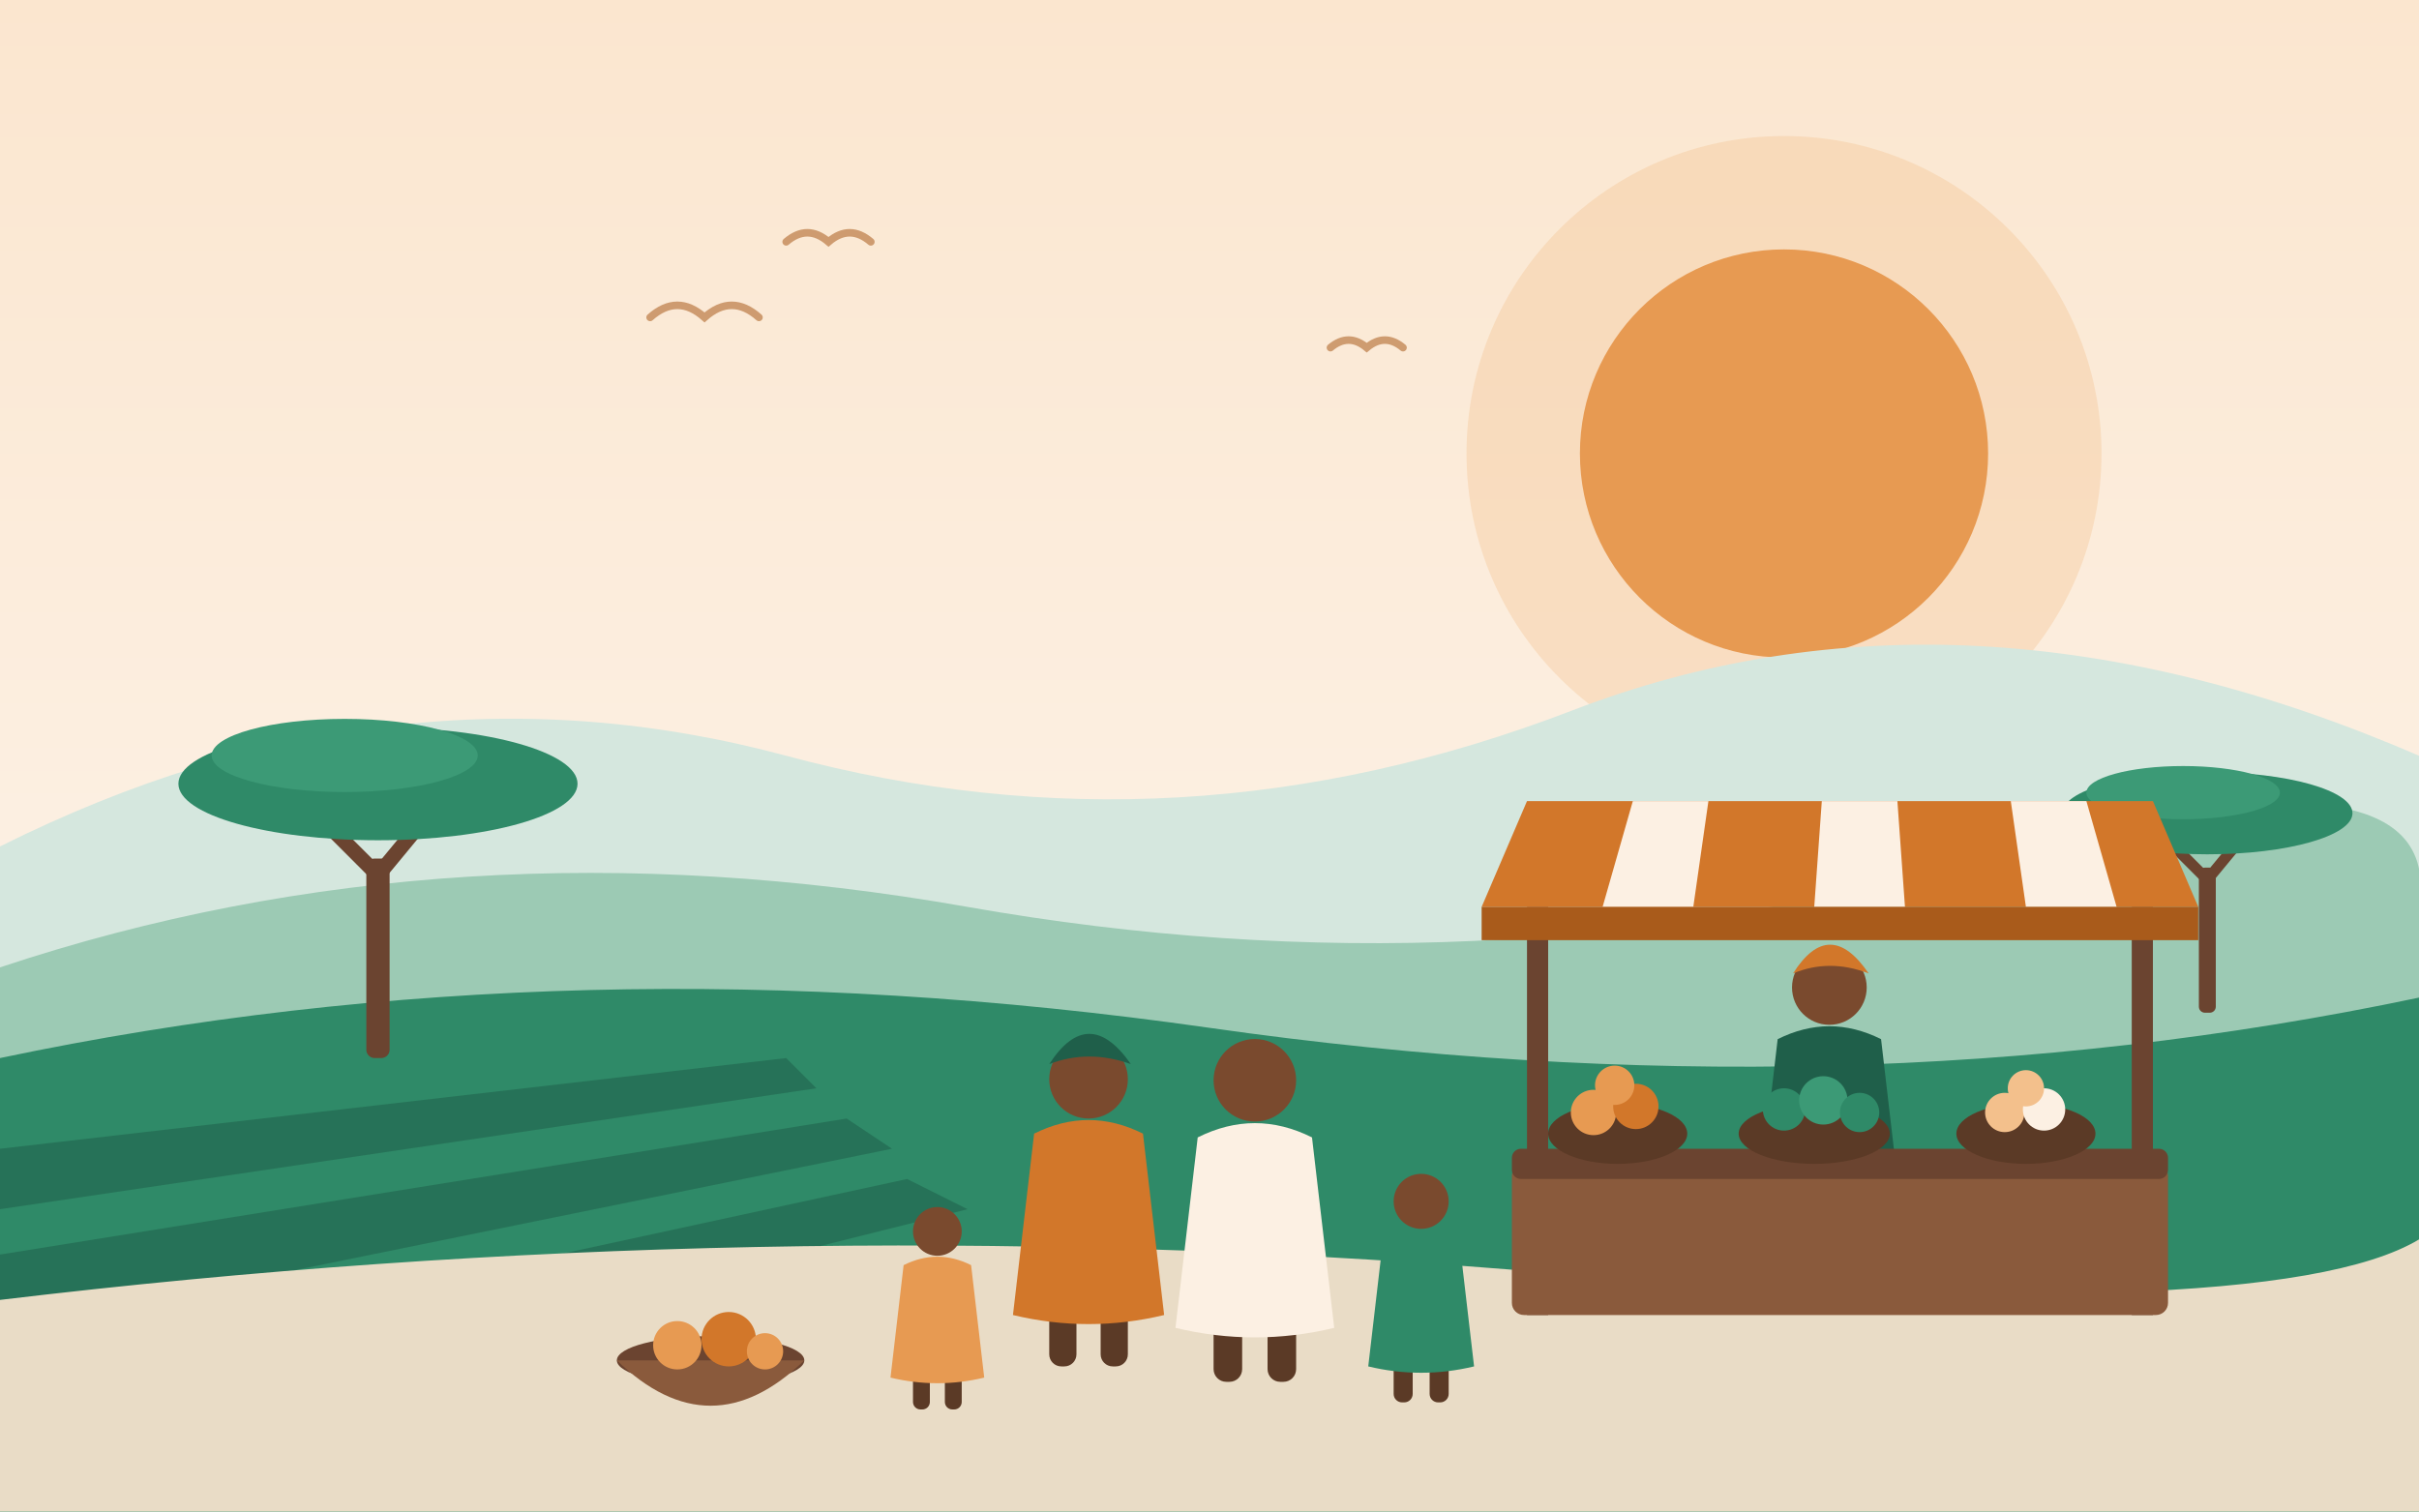
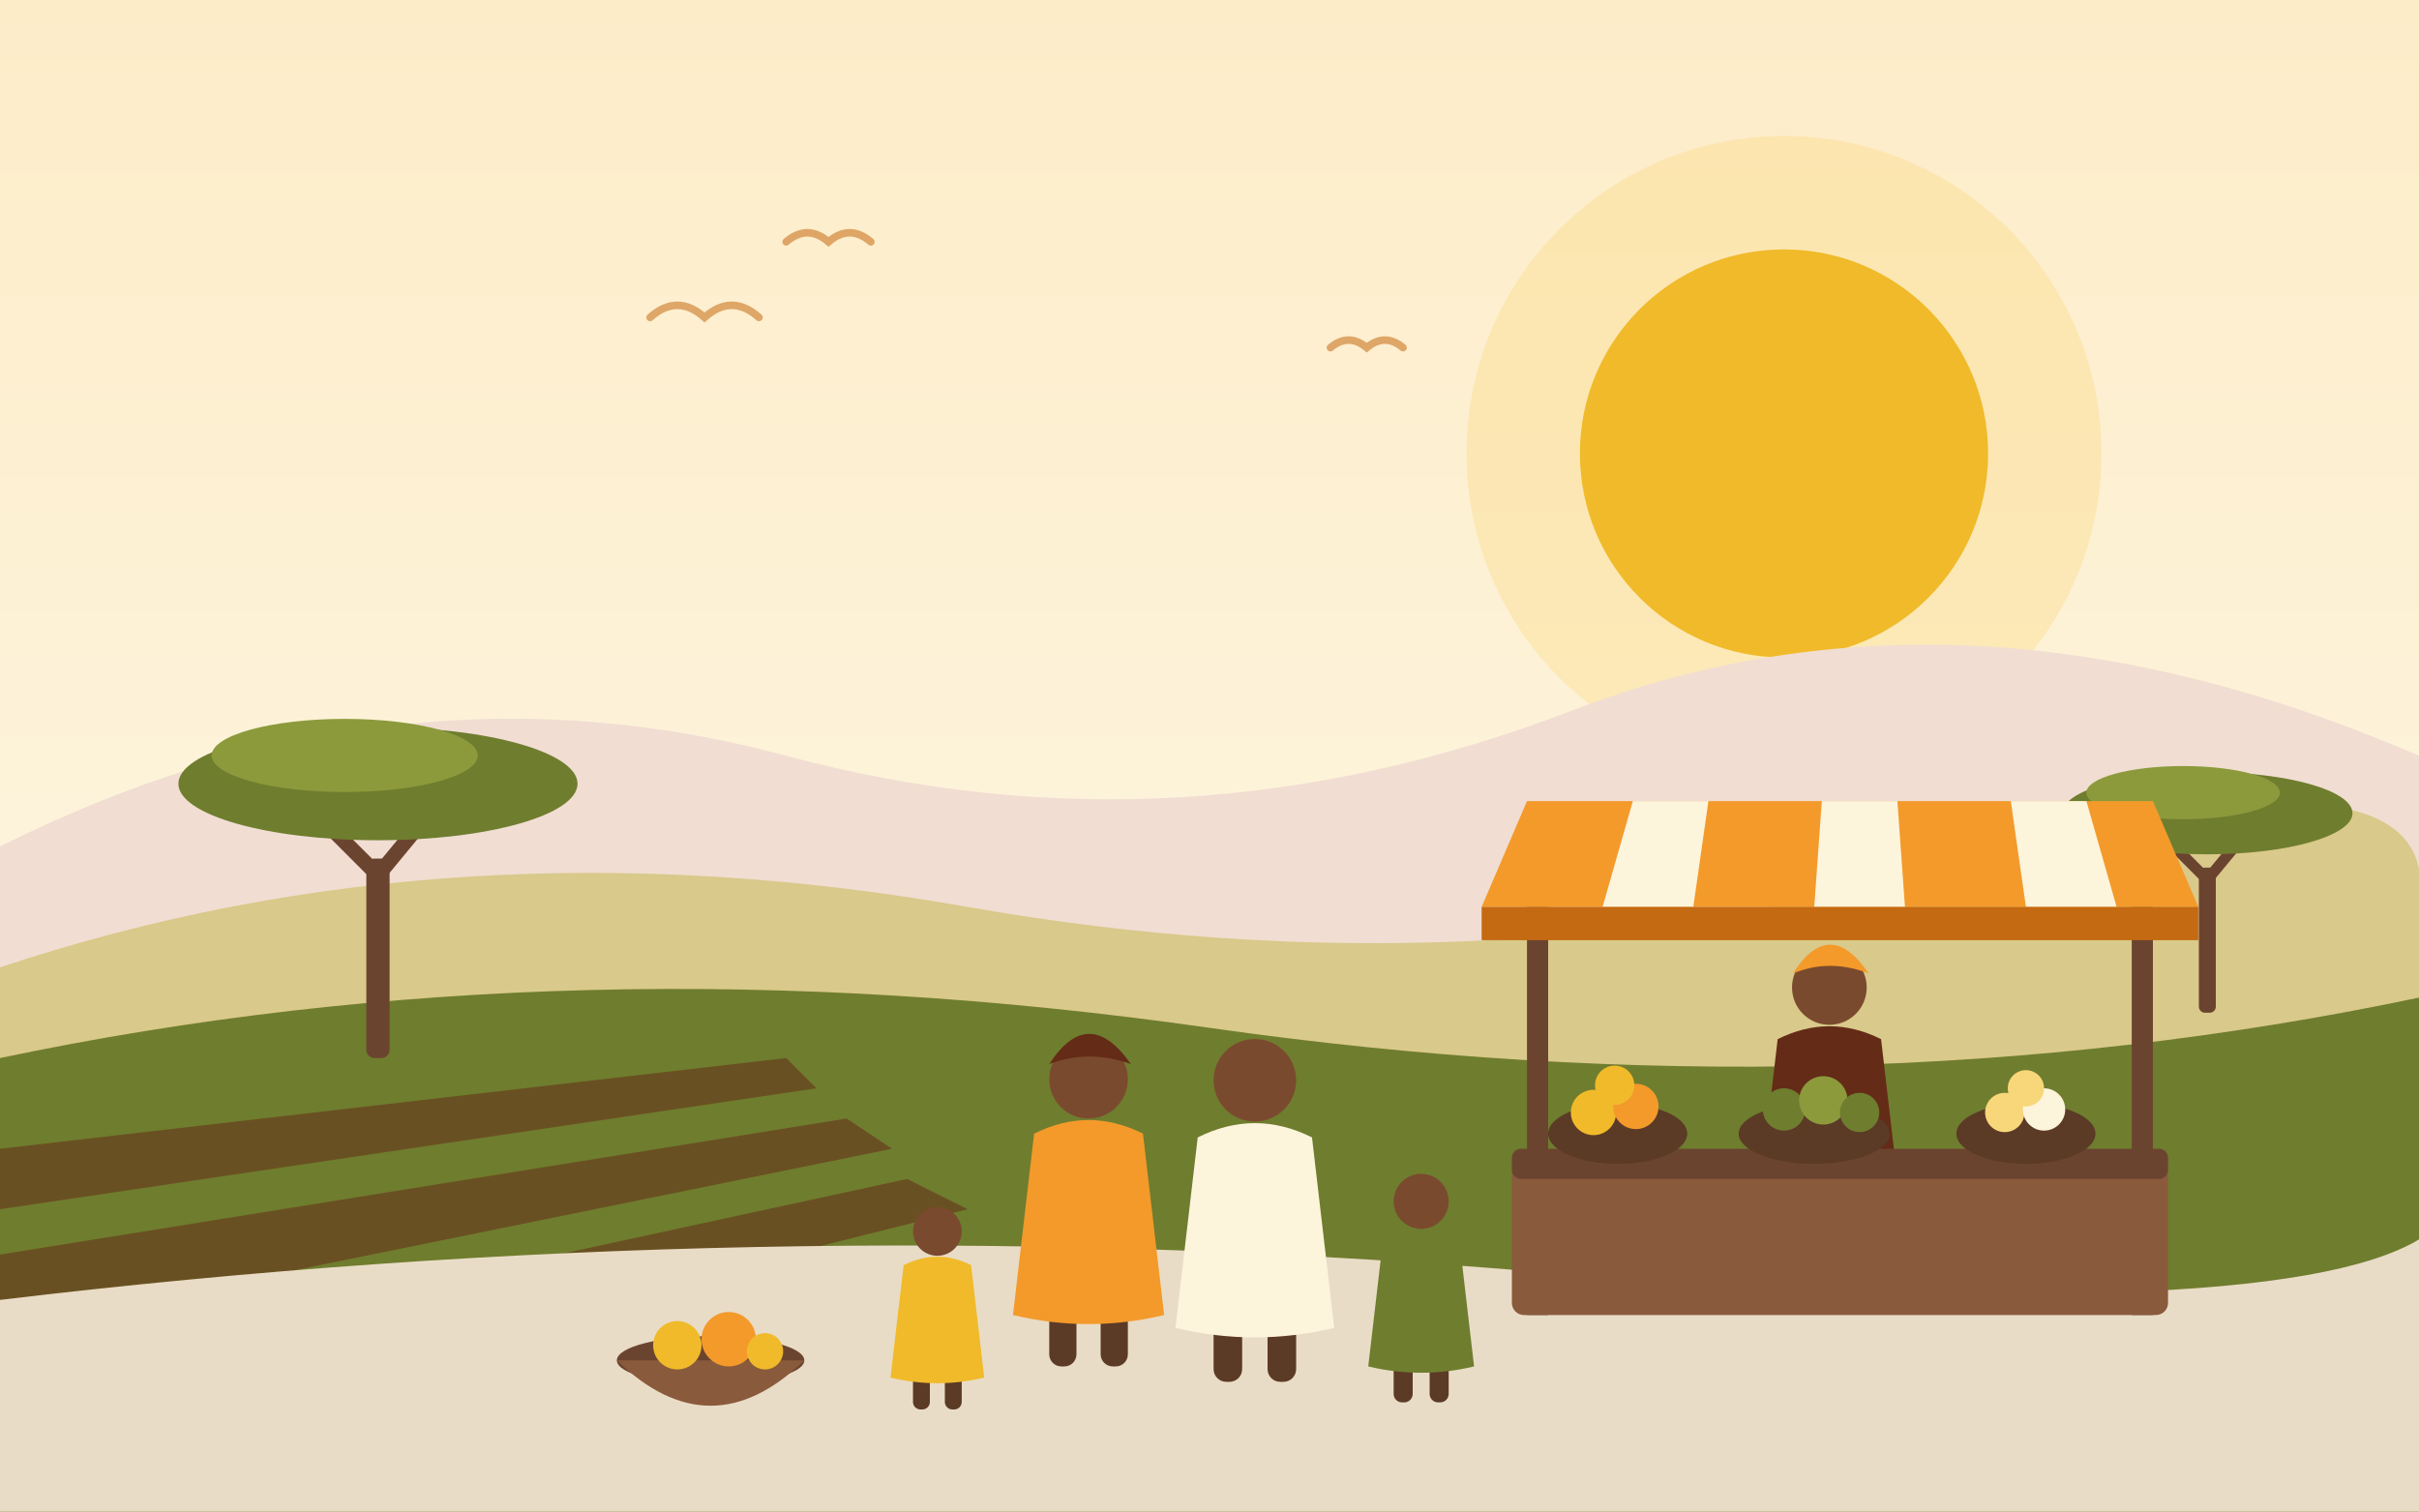
<svg xmlns="http://www.w3.org/2000/svg" xmlns:xlink="http://www.w3.org/1999/xlink" viewBox="0 0 1600 1000" preserveAspectRatio="xMidYMid slice" aria-hidden="true">
  <defs>
    <linearGradient id="sky" x1="0" y1="0" x2="0" y2="1">
-       <stop offset="0" stop-color="#fbe6cf" />
-       <stop offset="0.6" stop-color="#fcf0e3" />
-       <stop offset="1" stop-color="#faf7f2" />
+       <stop offset="0" stop-color="#fdecc8" />
+       <stop offset="0.6" stop-color="#fdf4dc" />
+       <stop offset="1" stop-color="#fbf7f0" />
    </linearGradient>
    <g id="person">
      <rect x="-26" y="-40" width="18" height="44" rx="8" fill="#5b3a26" />
      <rect x="8" y="-40" width="18" height="44" rx="8" fill="#5b3a26" />
      <path d="M-36 -150 Q0 -168 36 -150 L50 -30 Q0 -18 -50 -30 Z" />
      <circle cx="0" cy="-186" r="26" fill="#7a4a2e" />
    </g>
    <g id="acacia">
      <rect x="-7" y="-120" width="14" height="120" rx="5" fill="#6b4430" />
      <path d="M0 -110 L-40 -150 M0 -110 L38 -156" stroke="#6b4430" stroke-width="9" stroke-linecap="round" />
-       <ellipse cx="0" cy="-165" rx="120" ry="34" fill="#2f8a68" />
-       <ellipse cx="-20" cy="-182" rx="80" ry="22" fill="#3c9a76" />
+       <ellipse cx="0" cy="-165" rx="120" ry="34" fill="#6f7d2e" />
+       <ellipse cx="-20" cy="-182" rx="80" ry="22" fill="#8c9a3c" />
    </g>
  </defs>
  <rect width="1600" height="1000" fill="url(#sky)" />
-   <circle cx="1180" cy="300" r="210" fill="#f3c08c" opacity="0.35" />
-   <circle cx="1180" cy="300" r="135" fill="#e79a52" />
-   <g fill="none" stroke="#a95b1b" stroke-width="5" stroke-linecap="round" opacity="0.55">
+   <circle cx="1180" cy="300" r="210" fill="#f8d77a" opacity="0.35" />
+   <circle cx="1180" cy="300" r="135" fill="#f0ba2a" />
+   <g fill="none" stroke="#c46a12" stroke-width="5" stroke-linecap="round" opacity="0.55">
    <path d="M430 210 q18 -16 36 0 q18 -16 36 0" />
    <path d="M520 160 q14 -12 28 0 q14 -12 28 0" />
    <path d="M880 230 q12 -10 24 0 q12 -10 24 0" />
  </g>
-   <path d="M0 560 Q260 430 520 500 T1040 470 T1600 500 V1000 H0 Z" fill="#d5e7de" />
-   <path d="M0 640 Q300 540 640 600 T1300 570 T1600 600 V1000 H0 Z" fill="#9ccab4" />
-   <path d="M0 700 Q380 620 800 680 T1600 660 V1000 H0 Z" fill="#2f8a68" />
-   <g fill="#1f5f4a" opacity="0.55">
+   <path d="M0 560 Q260 430 520 500 T1040 470 T1600 500 V1000 H0 Z" fill="#f1ddd2" />
+   <path d="M0 640 Q300 540 640 600 T1300 570 T1600 600 V1000 H0 Z" fill="#d9c98a" />
+   <path d="M0 700 Q380 620 800 680 T1600 660 V1000 H0 Z" fill="#6f7d2e" />
+   <g fill="#642b17" opacity="0.55">
    <path d="M0 760 L520 700 L540 720 L0 800 Z" />
    <path d="M0 830 L560 740 L590 760 L0 880 Z" />
    <path d="M0 910 L600 780 L640 800 L0 960 Z" />
  </g>
  <use xlink:href="#acacia" transform="translate(250 700) scale(1.1)" />
  <use xlink:href="#acacia" transform="translate(1460 670) scale(0.8)" />
  <path d="M0 860 Q500 800 1000 840 T1600 820 V1000 H0 Z" fill="#e9dcc6" />
-   <use xlink:href="#person" transform="translate(1210 830) scale(0.95)" fill="#1f5f4a" />
-   <path d="M1186 644 Q1210 606 1236 644 Q1210 634 1186 644 Z" fill="#d2772a" />
+   <use xlink:href="#person" transform="translate(1210 830) scale(0.95)" fill="#642b17" />
+   <path d="M1186 644 Q1210 606 1236 644 Q1210 634 1186 644 Z" fill="#f39a2b" />
  <g transform="translate(1010 600)">
    <rect x="0" y="0" width="14" height="270" fill="#6b4430" />
    <rect x="400" y="0" width="14" height="270" fill="#6b4430" />
-     <path d="M-30 0 H444 L414 -70 H0 Z" fill="#d2772a" />
-     <g fill="#fcf0e3">
+     <path d="M-30 0 H444 L414 -70 H0 Z" fill="#f39a2b" />
+     <g fill="#fdf4dc">
      <path d="M50 0 L70 -70 H120 L110 0 Z" />
      <path d="M190 0 L195 -70 H245 L250 0 Z" />
      <path d="M330 0 L320 -70 H370 L390 0 Z" />
    </g>
-     <path d="M-30 0 H444 V22 H-30 Z" fill="#a95b1b" />
+     <path d="M-30 0 H444 V22 H-30 Z" fill="#c46a12" />
    <rect x="-10" y="170" width="434" height="100" rx="8" fill="#8a5a3c" />
    <rect x="-10" y="160" width="434" height="20" rx="6" fill="#6b4430" />
    <ellipse cx="60" cy="150" rx="46" ry="20" fill="#5b3a26" />
-     <circle cx="44" cy="136" r="15" fill="#e79a52" />
-     <circle cx="72" cy="132" r="15" fill="#d2772a" />
-     <circle cx="58" cy="118" r="13" fill="#e79a52" />
+     <circle cx="44" cy="136" r="15" fill="#f0ba2a" />
+     <circle cx="72" cy="132" r="15" fill="#f39a2b" />
+     <circle cx="58" cy="118" r="13" fill="#f0ba2a" />
    <ellipse cx="190" cy="150" rx="50" ry="20" fill="#5b3a26" />
-     <circle cx="170" cy="134" r="14" fill="#2f8a68" />
-     <circle cx="196" cy="128" r="16" fill="#3c9a76" />
-     <circle cx="220" cy="136" r="13" fill="#2f8a68" />
+     <circle cx="170" cy="134" r="14" fill="#6f7d2e" />
+     <circle cx="196" cy="128" r="16" fill="#8c9a3c" />
+     <circle cx="220" cy="136" r="13" fill="#6f7d2e" />
    <ellipse cx="330" cy="150" rx="46" ry="20" fill="#5b3a26" />
-     <circle cx="316" cy="136" r="13" fill="#f3c08c" />
-     <circle cx="342" cy="134" r="14" fill="#fcf0e3" />
-     <circle cx="330" cy="120" r="12" fill="#f3c08c" />
+     <circle cx="316" cy="136" r="13" fill="#f8d77a" />
+     <circle cx="342" cy="134" r="14" fill="#fdf4dc" />
+     <circle cx="330" cy="120" r="12" fill="#f8d77a" />
  </g>
-   <use xlink:href="#person" transform="translate(720 900)" fill="#d2772a" />
-   <path d="M694 704 Q720 664 748 704 Q720 694 694 704 Z" fill="#1f5f4a" />
-   <use xlink:href="#person" transform="translate(830 910) scale(1.05)" fill="#fcf0e3" />
-   <use xlink:href="#person" transform="translate(620 930) scale(0.62)" fill="#e79a52" />
-   <use xlink:href="#person" transform="translate(940 925) scale(0.7)" fill="#2f8a68" />
+   <use xlink:href="#person" transform="translate(720 900)" fill="#f39a2b" />
+   <path d="M694 704 Q720 664 748 704 Q720 694 694 704 Z" fill="#642b17" />
+   <use xlink:href="#person" transform="translate(830 910) scale(1.05)" fill="#fdf4dc" />
+   <use xlink:href="#person" transform="translate(620 930) scale(0.62)" fill="#f0ba2a" />
+   <use xlink:href="#person" transform="translate(940 925) scale(0.7)" fill="#6f7d2e" />
  <g transform="translate(470 900)">
    <ellipse cx="0" cy="0" rx="62" ry="16" fill="#6b4430" />
    <path d="M-62 0 Q0 60 62 0 Z" fill="#8a5a3c" />
-     <circle cx="-22" cy="-10" r="16" fill="#e79a52" />
-     <circle cx="12" cy="-14" r="18" fill="#d2772a" />
-     <circle cx="36" cy="-6" r="12" fill="#e79a52" />
+     <circle cx="-22" cy="-10" r="16" fill="#f0ba2a" />
+     <circle cx="12" cy="-14" r="18" fill="#f39a2b" />
+     <circle cx="36" cy="-6" r="12" fill="#f0ba2a" />
  </g>
</svg>
